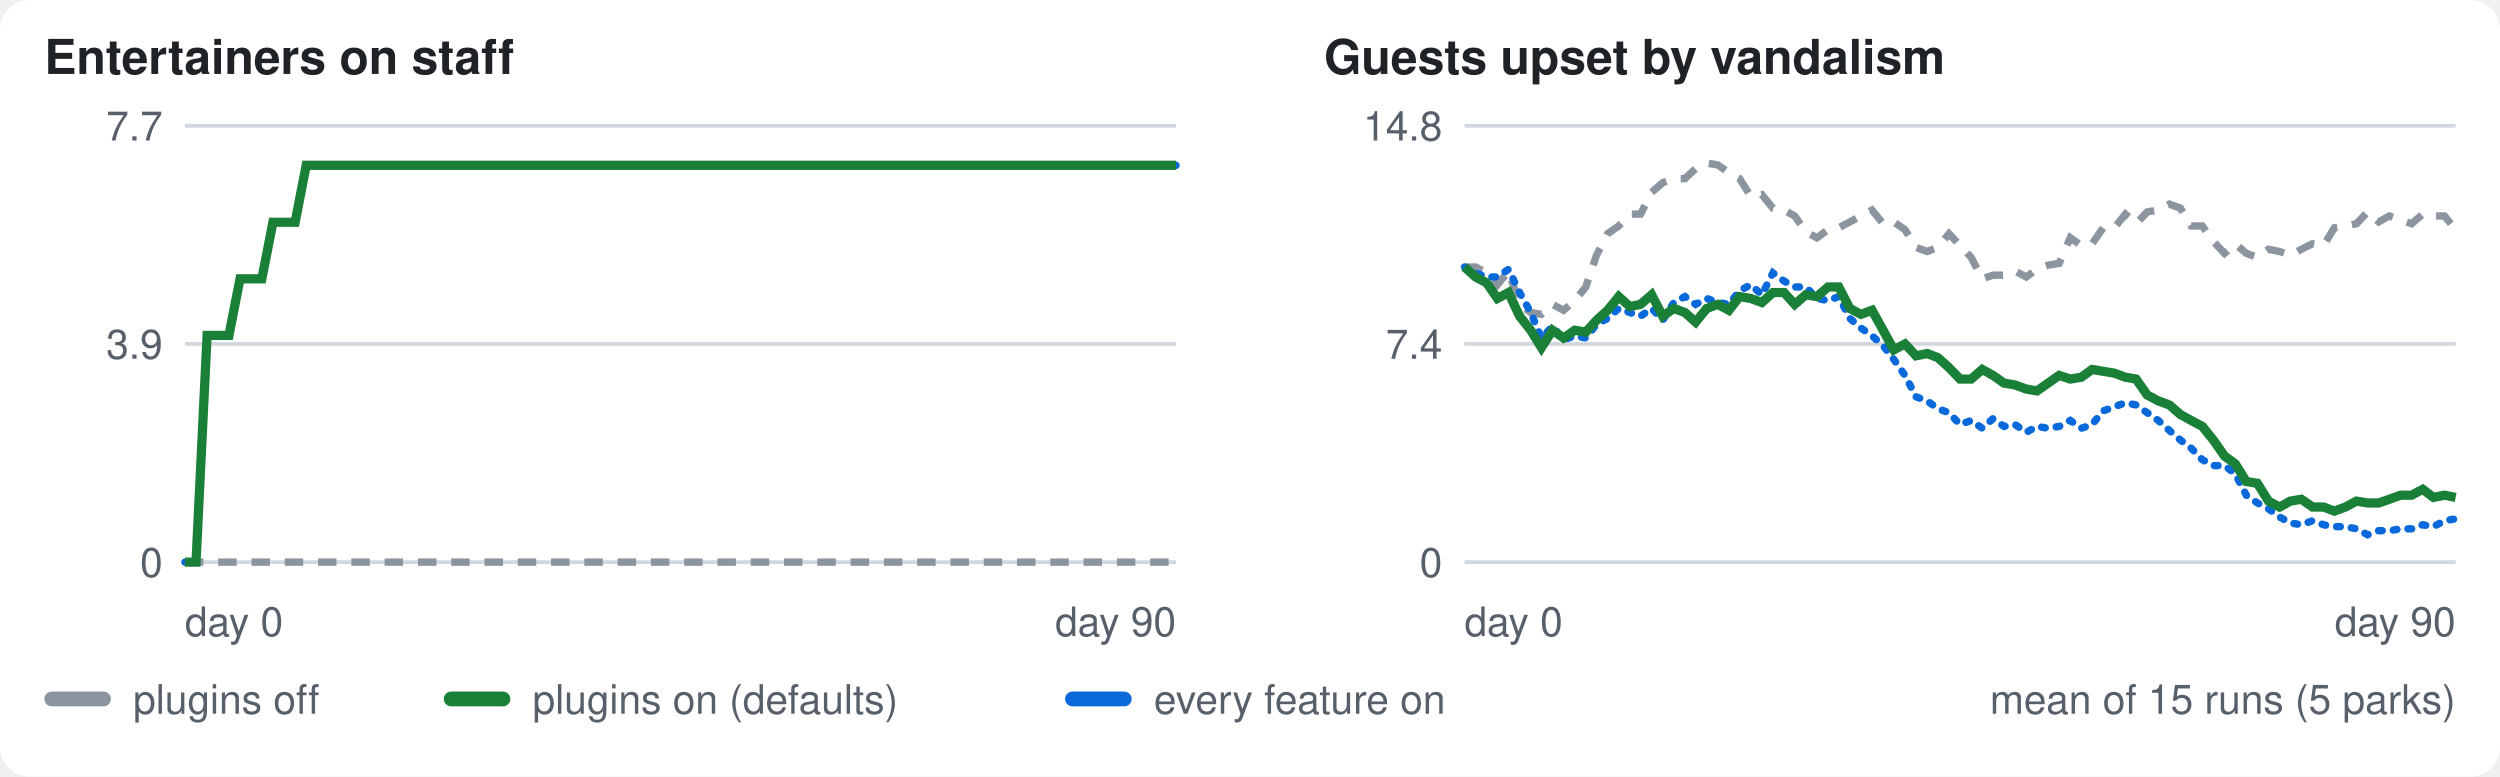
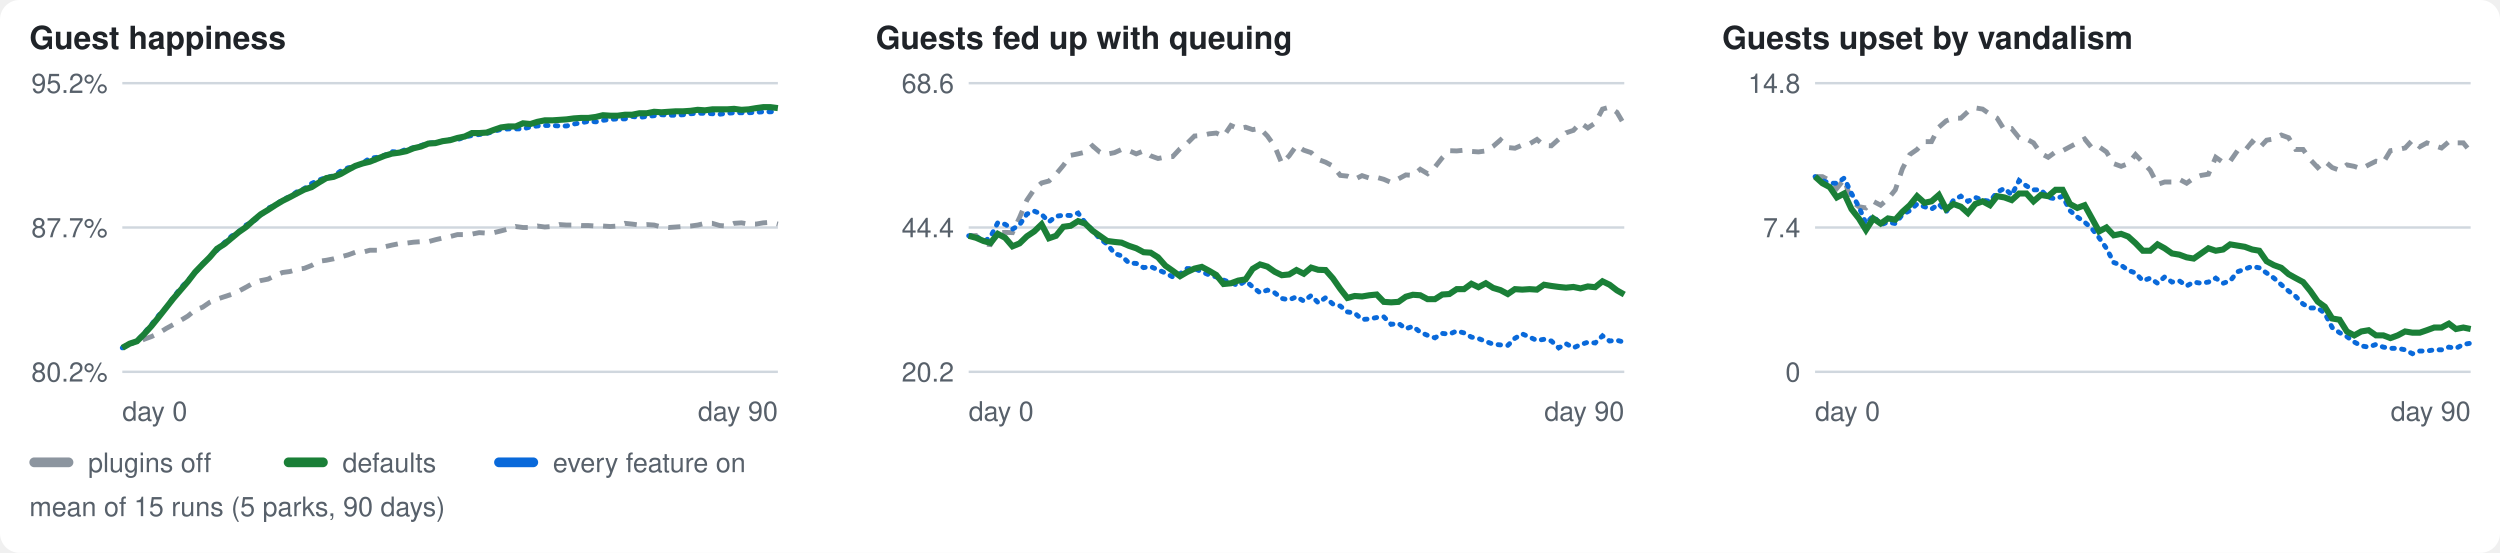
- <svg xmlns="http://www.w3.org/2000/svg" viewBox="0 0 676 210" width="676" height="210" font-family="-apple-system, Segoe UI, Helvetica, Arial, sans-serif">
+ <svg xmlns="http://www.w3.org/2000/svg" viewBox="0 0 1022 226" width="1022" height="226" font-family="-apple-system, Segoe UI, Helvetica, Arial, sans-serif">
  <style>
  .bg{fill:#ffffff} .ax{stroke:#d0d7de} .tx{fill:#57606a;font-size:11px} .tt{fill:#1f2328;font-size:13px;font-weight:600}
  .def{stroke:#1a7f37;fill:none;stroke-width:2.5} .all{stroke:#0969da;fill:none;stroke-width:2;stroke-dasharray:1 3;stroke-linecap:round}
  .off{stroke:#8c959f;fill:none;stroke-width:2;stroke-dasharray:5 4} .ldef{fill:#1a7f37} .lall{fill:#0969da} .loff{fill:#8c959f}
  @media (prefers-color-scheme: dark){ .bg{fill:#0d1117} .ax{stroke:#30363d} .tx{fill:#8b949e} .tt{fill:#e6edf3}
    .def{stroke:#3fb950} .ldef{fill:#3fb950} .all{stroke:#58a6ff} .lall{fill:#58a6ff} .off{stroke:#6e7681} .loff{fill:#6e7681} }
</style>
  <rect class="bg" width="100%" height="100%" rx="8" />
-   <text class="tt" x="12" y="20">Entertainers on staff</text>
+   <text class="tt" x="12" y="20">Guest happiness</text>
  <line class="ax" x1="50" x2="318" y1="152.0" y2="152.0" />
-   <text class="tx" x="44" y="156.0" text-anchor="end">0</text>
+   <text class="tx" x="44" y="156.0" text-anchor="end">80.2%</text>
  <line class="ax" x1="50" x2="318" y1="93.0" y2="93.0" />
-   <text class="tx" x="44" y="97.0" text-anchor="end">3.9</text>
+   <text class="tx" x="44" y="97.0" text-anchor="end">87.7%</text>
  <line class="ax" x1="50" x2="318" y1="34.0" y2="34.0" />
-   <text class="tx" x="44" y="38.0" text-anchor="end">7.7</text>
+   <text class="tx" x="44" y="38.0" text-anchor="end">95.2%</text>
  <text class="tx" x="50" y="172">day 0</text>
  <text class="tx" x="318" y="172" text-anchor="end">day 90</text>
-   <path class="off" d="M50.0,152.0L53.0,152.0L56.0,152.0L58.9,152.0L61.9,152.0L64.9,152.0L67.9,152.0L70.8,152.0L73.8,152.0L76.8,152.0L79.8,152.0L82.8,152.0L85.7,152.0L88.7,152.0L91.7,152.0L94.7,152.0L97.6,152.0L100.6,152.0L103.6,152.0L106.6,152.0L109.6,152.0L112.5,152.0L115.5,152.0L118.5,152.0L121.5,152.0L124.4,152.0L127.4,152.0L130.4,152.0L133.4,152.0L136.4,152.0L139.3,152.0L142.3,152.0L145.3,152.0L148.3,152.0L151.2,152.0L154.2,152.0L157.2,152.0L160.2,152.0L163.2,152.0L166.1,152.0L169.1,152.0L172.1,152.0L175.1,152.0L178.0,152.0L181.0,152.0L184.0,152.0L187.0,152.0L190.0,152.0L192.9,152.0L195.9,152.0L198.9,152.0L201.9,152.0L204.8,152.0L207.8,152.0L210.8,152.0L213.8,152.0L216.8,152.0L219.7,152.0L222.7,152.0L225.7,152.0L228.7,152.0L231.6,152.0L234.6,152.0L237.6,152.0L240.6,152.0L243.6,152.0L246.5,152.0L249.5,152.0L252.5,152.0L255.5,152.0L258.4,152.0L261.4,152.0L264.4,152.0L267.4,152.0L270.4,152.0L273.3,152.0L276.3,152.0L279.3,152.0L282.3,152.0L285.2,152.0L288.2,152.0L291.2,152.0L294.2,152.0L297.2,152.0L300.1,152.0L303.1,152.0L306.1,152.0L309.1,152.0L312.0,152.0L315.0,152.0L318.0,152.0" />
-   <path class="all" d="M50.0,152.0L53.0,152.0L56.0,90.7L58.9,90.7L61.9,90.7L64.9,75.4L67.9,75.4L70.8,75.4L73.8,60.1L76.8,60.1L79.8,60.1L82.8,44.7L85.7,44.7L88.7,44.7L91.7,44.7L94.7,44.7L97.6,44.7L100.6,44.7L103.6,44.7L106.6,44.7L109.6,44.7L112.5,44.7L115.5,44.7L118.5,44.7L121.5,44.7L124.4,44.7L127.4,44.7L130.4,44.7L133.4,44.7L136.4,44.7L139.3,44.7L142.3,44.7L145.3,44.7L148.3,44.7L151.2,44.7L154.2,44.7L157.2,44.7L160.2,44.7L163.2,44.7L166.1,44.7L169.1,44.7L172.1,44.7L175.1,44.7L178.0,44.7L181.0,44.7L184.0,44.7L187.0,44.7L190.0,44.7L192.9,44.7L195.9,44.7L198.9,44.7L201.9,44.7L204.8,44.7L207.8,44.7L210.8,44.7L213.8,44.7L216.8,44.7L219.7,44.7L222.7,44.7L225.7,44.7L228.7,44.7L231.6,44.7L234.6,44.7L237.6,44.7L240.6,44.7L243.6,44.7L246.5,44.7L249.5,44.7L252.5,44.7L255.5,44.7L258.4,44.7L261.4,44.7L264.4,44.7L267.4,44.7L270.4,44.7L273.3,44.7L276.3,44.7L279.3,44.7L282.3,44.7L285.2,44.7L288.2,44.7L291.2,44.7L294.2,44.7L297.2,44.7L300.1,44.7L303.1,44.7L306.1,44.7L309.1,44.7L312.0,44.7L315.0,44.7L318.0,44.7" />
-   <path class="def" d="M50.0,152.0L53.0,152.0L56.0,90.7L58.9,90.7L61.9,90.7L64.9,75.4L67.9,75.4L70.8,75.4L73.8,60.1L76.8,60.1L79.8,60.1L82.8,44.7L85.7,44.7L88.7,44.7L91.7,44.7L94.7,44.7L97.6,44.7L100.6,44.7L103.6,44.7L106.6,44.7L109.6,44.7L112.5,44.7L115.5,44.7L118.5,44.7L121.5,44.7L124.4,44.7L127.4,44.7L130.4,44.7L133.4,44.7L136.4,44.7L139.3,44.7L142.3,44.7L145.3,44.7L148.3,44.7L151.2,44.7L154.2,44.7L157.2,44.7L160.2,44.7L163.2,44.7L166.1,44.7L169.1,44.7L172.1,44.7L175.1,44.7L178.0,44.7L181.0,44.7L184.0,44.7L187.0,44.7L190.0,44.7L192.9,44.7L195.9,44.7L198.9,44.7L201.9,44.7L204.8,44.7L207.8,44.7L210.8,44.7L213.8,44.7L216.8,44.7L219.7,44.7L222.7,44.7L225.7,44.7L228.7,44.7L231.6,44.7L234.6,44.7L237.6,44.7L240.6,44.7L243.6,44.7L246.5,44.7L249.5,44.7L252.5,44.7L255.5,44.7L258.4,44.7L261.4,44.7L264.4,44.7L267.4,44.7L270.4,44.7L273.3,44.7L276.3,44.7L279.3,44.7L282.3,44.7L285.2,44.7L288.2,44.7L291.2,44.7L294.2,44.7L297.2,44.7L300.1,44.7L303.1,44.7L306.1,44.7L309.1,44.7L312.0,44.7L315.0,44.7L318.0,44.7" />
-   <text class="tt" x="358" y="20">Guests upset by vandalism</text>
+   <path class="off" d="M50.0,142.2L53.0,140.5L56.0,140.1L58.9,138.7L61.9,137.6L64.9,136.2L67.9,134.3L70.8,132.7L73.8,131.0L76.8,129.2L79.8,126.7L82.8,125.6L85.7,123.6L88.7,122.3L91.7,121.3L94.7,120.3L97.6,119.0L100.6,117.4L103.6,115.7L106.6,114.7L109.6,114.1L112.5,112.6L115.5,111.4L118.5,111.0L121.5,110.1L124.4,109.7L127.4,108.5L130.4,106.8L133.4,106.4L136.4,105.8L139.3,105.0L142.3,104.2L145.3,103.1L148.3,103.1L151.2,102.3L154.2,102.3L157.2,100.9L160.2,100.2L163.2,99.6L166.1,99.4L169.1,99.0L172.1,98.8L175.1,98.8L178.0,98.0L181.0,97.3L184.0,96.7L187.0,95.9L190.0,95.9L192.9,95.7L195.9,95.1L198.9,95.3L201.9,95.1L204.8,94.4L207.8,93.6L210.8,92.6L213.8,93.0L216.8,93.0L219.7,92.4L222.7,92.8L225.7,92.6L228.7,91.8L231.6,92.0L234.6,92.0L237.6,92.2L240.6,92.2L243.6,92.4L246.5,92.4L249.5,92.6L252.5,92.4L255.5,91.3L258.4,91.6L261.4,92.0L264.4,91.8L267.4,92.0L270.4,92.8L273.3,93.0L276.3,92.8L279.3,92.6L282.3,92.4L285.2,92.0L288.2,91.3L291.2,91.3L294.2,92.2L297.2,92.4L300.1,91.3L303.1,91.1L306.1,91.6L309.1,91.6L312.0,91.1L315.0,90.9L318.0,91.6" />
+   <path class="all" d="M50.0,142.2L53.0,140.5L56.0,139.5L58.9,136.2L61.9,132.7L64.9,128.9L67.9,125.8L70.8,121.7L73.8,117.8L76.8,114.7L79.8,111.4L82.8,107.9L85.7,105.2L88.7,102.3L91.7,99.2L94.7,96.5L97.6,94.7L100.6,92.0L103.6,90.5L106.6,88.0L109.6,85.1L112.5,83.9L115.5,81.6L118.5,80.4L121.5,78.3L124.4,77.1L127.4,75.0L130.4,73.6L133.4,72.5L136.4,71.9L139.3,69.9L142.3,68.6L145.3,68.0L148.3,66.6L151.2,64.7L154.2,64.3L157.2,63.5L160.2,62.0L163.2,62.2L166.1,61.0L169.1,60.4L172.1,59.5L175.1,58.5L178.0,58.3L181.0,57.7L184.0,57.1L187.0,57.1L190.0,56.0L192.9,55.4L195.9,55.0L198.9,54.6L201.9,53.7L204.8,52.9L207.8,52.7L210.8,52.7L213.8,52.7L216.8,51.9L219.7,51.5L222.7,51.3L225.7,51.3L228.7,51.5L231.6,51.5L234.6,50.7L237.6,50.2L240.6,49.6L243.6,49.8L246.5,49.2L249.5,48.8L252.5,48.6L255.5,48.6L258.4,47.6L261.4,48.0L264.4,47.6L267.4,47.3L270.4,46.9L273.3,47.1L276.3,47.1L279.3,46.9L282.3,46.5L285.2,46.3L288.2,46.3L291.2,46.5L294.2,46.7L297.2,46.3L300.1,46.1L303.1,46.1L306.1,46.1L309.1,45.9L312.0,45.7L315.0,45.7L318.0,45.5" />
+   <path class="def" d="M50.0,142.2L53.0,140.5L56.0,139.5L58.9,136.6L61.9,133.3L64.9,129.6L67.9,125.8L70.8,122.1L73.8,118.6L76.8,115.1L79.8,111.2L82.8,108.1L85.7,105.2L88.7,101.7L91.7,99.8L94.7,97.3L97.6,94.9L100.6,92.8L103.6,90.1L106.6,87.6L109.6,85.8L112.5,83.9L115.5,82.1L118.5,80.6L121.5,79.0L124.4,77.5L127.4,76.5L130.4,74.6L133.4,72.8L136.4,72.3L139.3,71.1L142.3,69.4L145.3,67.8L148.3,66.8L151.2,66.1L154.2,64.9L157.2,63.7L160.2,62.8L163.2,62.4L166.1,61.8L169.1,60.6L172.1,59.9L175.1,58.7L178.0,58.5L181.0,57.7L184.0,57.3L187.0,56.4L190.0,55.8L192.9,54.4L195.9,54.4L198.9,54.2L201.9,53.1L204.8,52.1L207.8,51.7L210.8,51.7L213.8,50.4L216.8,50.7L219.7,49.8L222.7,49.2L225.7,49.2L228.7,49.0L231.6,48.8L234.6,48.4L237.6,48.2L240.6,48.2L243.6,47.8L246.5,47.1L249.5,47.3L252.5,47.3L255.5,46.9L258.4,46.9L261.4,46.3L264.4,46.3L267.4,45.7L270.4,45.9L273.3,45.7L276.3,45.5L279.3,45.5L282.3,45.3L285.2,44.9L288.2,45.1L291.2,44.7L294.2,44.7L297.2,44.7L300.1,44.5L303.1,44.9L306.1,44.7L309.1,44.2L312.0,43.8L315.0,43.8L318.0,44.2" />
+   <text class="tt" x="358" y="20">Guests fed up with queuing</text>
  <line class="ax" x1="396" x2="664" y1="152.0" y2="152.0" />
-   <text class="tx" x="390" y="156.0" text-anchor="end">0</text>
+   <text class="tx" x="390" y="156.0" text-anchor="end">20.2</text>
  <line class="ax" x1="396" x2="664" y1="93.0" y2="93.0" />
-   <text class="tx" x="390" y="97.0" text-anchor="end">7.4</text>
+   <text class="tx" x="390" y="97.0" text-anchor="end">44.4</text>
  <line class="ax" x1="396" x2="664" y1="34.0" y2="34.0" />
-   <text class="tx" x="390" y="38.0" text-anchor="end">14.8</text>
+   <text class="tx" x="390" y="38.0" text-anchor="end">68.6</text>
  <text class="tx" x="396" y="172">day 0</text>
  <text class="tx" x="664" y="172" text-anchor="end">day 90</text>
-   <path class="off" d="M396.0,72.2L399.0,72.2L402.0,73.8L404.9,77.0L407.9,73.3L410.9,82.3L413.9,84.5L416.8,85.0L419.8,82.3L422.8,83.9L425.8,81.3L428.8,77.6L431.7,69.0L434.7,63.2L437.7,61.1L440.7,57.9L443.6,57.9L446.6,52.0L449.6,49.4L452.6,48.3L455.6,48.3L458.5,45.6L461.5,44.1L464.5,44.6L467.5,46.7L470.4,48.3L473.4,53.1L476.4,52.6L479.4,56.3L482.4,56.8L485.3,58.4L488.3,62.7L491.3,64.3L494.3,62.1L497.2,61.6L500.2,60.0L503.2,58.4L506.2,56.8L509.2,60.5L512.1,60.0L515.1,62.1L518.1,66.9L521.1,68.0L524.0,66.9L527.0,63.2L530.0,66.4L533.0,69.6L536.0,75.4L538.9,74.4L541.9,74.4L544.9,73.3L547.9,74.9L550.8,72.8L553.8,71.7L556.8,71.2L559.8,64.3L562.8,66.4L565.7,65.9L568.7,61.6L571.7,61.6L574.7,57.9L577.6,60.5L580.6,57.3L583.6,56.8L586.6,55.2L589.6,56.3L592.5,61.1L595.5,61.1L598.5,65.3L601.5,68.5L604.4,65.9L607.4,68.5L610.4,69.6L613.4,67.4L616.4,68.0L619.3,69.0L622.3,67.4L625.3,65.9L628.3,66.4L631.2,61.6L634.2,61.1L637.2,60.5L640.2,57.3L643.2,60.0L646.1,58.4L649.1,59.5L652.1,60.5L655.1,57.9L658.0,58.4L661.0,58.4L664.0,62.1" />
-   <path class="all" d="M396.0,72.2L399.0,73.8L402.0,74.9L404.9,74.9L407.9,72.8L410.9,79.1L413.9,84.5L416.8,91.4L419.8,88.2L422.8,91.9L425.8,90.8L428.8,91.4L431.7,87.7L434.7,86.1L437.7,83.4L440.7,84.5L443.6,85.5L446.6,83.4L449.6,86.6L452.6,81.8L455.6,80.2L458.5,82.3L461.5,80.7L464.5,81.8L467.5,82.3L470.4,78.6L473.4,77.0L476.4,79.7L479.4,73.8L482.4,76.0L485.3,77.6L488.3,77.6L491.3,80.7L494.3,81.3L497.2,80.2L500.2,86.1L503.2,88.7L506.2,90.8L509.2,93.5L512.1,97.2L515.1,101.5L518.1,107.3L521.1,108.4L524.0,110.5L527.0,111.6L530.0,114.8L533.0,113.7L536.0,115.8L538.9,113.2L541.9,115.3L544.9,114.8L547.9,116.9L550.8,115.3L553.8,115.8L556.8,115.3L559.8,113.7L562.8,115.8L565.7,114.8L568.7,111.1L571.7,110.0L574.7,108.9L577.6,109.5L580.6,111.6L583.6,113.7L586.6,116.4L589.6,119.0L592.5,121.2L595.5,124.3L598.5,125.9L601.5,125.9L604.4,128.1L607.4,133.9L610.4,136.0L613.4,137.6L616.4,139.8L619.3,141.4L622.3,141.9L625.3,140.8L628.3,141.9L631.2,142.4L634.2,142.4L637.2,143.0L640.2,144.6L643.2,143.5L646.1,143.5L649.1,143.0L652.1,143.0L655.1,141.9L658.0,142.4L661.0,140.8L664.0,140.3" />
-   <path class="def" d="M396.0,72.2L399.0,74.9L402.0,76.5L404.9,80.7L407.9,79.1L410.9,85.5L413.9,89.3L416.8,94.0L419.8,89.3L422.8,91.4L425.8,89.3L428.8,89.8L431.7,86.6L434.7,83.9L437.7,80.2L440.7,82.9L443.6,82.3L446.6,79.7L449.6,85.5L452.6,83.4L455.6,84.5L458.5,87.1L461.5,83.4L464.5,82.3L467.5,83.9L470.4,80.2L473.4,80.7L476.4,81.8L479.4,79.1L482.4,79.1L485.3,82.3L488.3,79.7L491.3,80.2L494.3,77.6L497.2,77.6L500.2,83.4L503.2,85.0L506.2,83.9L509.2,89.3L512.1,94.6L515.1,93.0L518.1,96.2L521.1,95.6L524.0,96.7L527.0,99.4L530.0,102.5L533.0,102.5L536.0,99.9L538.9,101.5L541.9,103.6L544.9,104.1L547.9,105.2L550.8,105.7L553.8,103.6L556.8,101.5L559.8,102.5L562.8,102.0L565.7,99.9L568.7,100.4L571.7,100.9L574.7,102.0L577.6,102.5L580.6,106.8L583.6,108.4L586.6,109.5L589.6,112.1L592.5,113.7L595.5,115.3L598.5,119.0L601.5,123.3L604.4,125.4L607.4,130.2L610.4,130.7L613.4,135.5L616.4,137.1L619.3,135.5L622.3,135.0L625.3,137.1L628.3,137.1L631.2,138.2L634.2,137.1L637.2,135.5L640.2,136.0L643.2,136.0L646.1,135.0L649.1,133.9L652.1,133.9L655.1,132.3L658.0,134.5L661.0,133.9L664.0,134.5" />
+   <path class="off" d="M396.0,96.4L399.0,96.3L402.0,99.7L404.9,100.0L407.9,95.1L410.9,95.0L413.9,95.1L416.8,88.9L419.8,81.8L422.8,77.4L425.8,74.8L428.8,74.0L431.7,71.2L434.7,67.6L437.7,63.5L440.7,62.9L443.6,62.2L446.6,59.6L449.6,62.2L452.6,63.0L455.6,62.4L458.5,61.1L461.5,61.6L464.5,62.9L467.5,61.7L470.4,63.7L473.4,64.8L476.4,64.2L479.4,64.0L482.4,60.8L485.3,58.6L488.3,55.6L491.3,55.4L494.3,54.7L497.2,54.4L500.2,55.7L503.2,51.3L506.2,52.6L509.2,52.0L512.1,53.0L515.1,52.5L518.1,55.6L521.1,59.8L524.0,66.8L527.0,63.7L530.0,59.5L533.0,61.4L536.0,62.4L538.9,65.2L541.9,66.3L544.9,67.9L547.9,71.7L550.8,72.0L553.8,73.3L556.8,71.8L559.8,72.8L562.8,72.5L565.7,73.3L568.7,74.6L571.7,73.1L574.7,71.5L577.6,71.7L580.6,69.2L583.6,71.0L586.6,68.3L589.6,64.5L592.5,61.6L595.5,61.7L598.5,61.4L601.5,61.9L604.4,62.1L607.4,61.7L610.4,59.8L613.4,57.2L616.4,60.3L619.3,60.6L622.3,59.3L625.3,58.8L628.3,57.0L631.2,59.5L634.2,59.6L637.2,56.9L640.2,54.3L643.2,53.3L646.1,50.2L649.1,52.3L652.1,50.3L655.1,44.6L658.0,43.8L661.0,45.9L664.0,51.0" />
+   <path class="all" d="M396.0,96.4L399.0,96.4L402.0,99.0L404.9,96.9L407.9,91.0L410.9,91.7L413.9,93.7L416.8,91.9L419.8,87.5L422.8,86.3L425.8,87.6L428.8,90.7L431.7,88.4L434.7,88.0L437.7,88.1L440.7,87.1L443.6,91.0L446.6,94.1L449.6,97.6L452.6,99.8L455.6,103.6L458.5,104.6L461.5,107.5L464.5,107.7L467.5,109.4L470.4,109.0L473.4,110.3L476.4,111.6L479.4,113.2L482.4,111.9L485.3,109.8L488.3,109.8L491.3,111.1L494.3,112.4L497.2,113.2L500.2,114.5L503.2,115.5L506.2,116.8L509.2,114.8L512.1,117.3L515.1,119.7L518.1,118.6L521.1,119.7L524.0,122.0L527.0,122.6L530.0,121.3L533.0,123.1L536.0,120.8L538.9,123.8L541.9,121.7L544.9,124.3L547.9,125.1L550.8,127.5L553.8,128.0L556.8,130.6L559.8,130.4L562.8,129.8L565.7,129.5L568.7,132.6L571.7,132.2L574.7,134.4L577.6,133.4L580.6,135.8L583.6,137.1L586.6,138.1L589.6,136.3L592.5,136.6L595.5,135.3L598.5,136.1L601.5,137.8L604.4,138.4L607.4,139.6L610.4,140.7L613.4,141.0L616.4,141.2L619.3,138.3L622.3,136.5L625.3,137.8L628.3,139.2L631.2,138.7L634.2,139.4L637.2,142.2L640.2,140.5L643.2,142.2L646.1,140.9L649.1,139.9L652.1,140.2L655.1,137.3L658.0,139.4L661.0,139.1L664.0,139.9" />
+   <path class="def" d="M396.0,96.4L399.0,97.2L402.0,98.5L404.9,99.3L407.9,95.6L410.9,97.2L413.9,100.7L416.8,99.5L419.8,96.6L422.8,94.6L425.8,91.7L428.8,97.4L431.7,96.4L434.7,92.7L437.7,92.3L440.7,90.4L443.6,91.4L446.6,94.3L449.6,96.4L452.6,98.5L455.6,98.9L458.5,99.2L461.5,100.5L464.5,101.5L467.5,103.1L470.4,103.3L473.4,105.2L476.4,108.6L479.4,110.7L482.4,112.9L485.3,111.2L488.3,109.8L491.3,109.1L494.3,110.7L497.2,112.4L500.2,116.1L503.2,115.8L506.2,114.7L509.2,114.2L512.1,109.9L515.1,108.1L518.1,109.0L521.1,111.1L524.0,112.5L527.0,112.2L530.0,110.4L533.0,111.9L536.0,109.4L538.9,110.3L541.9,110.4L544.9,113.8L547.9,118.1L550.8,121.8L553.8,121.0L556.8,121.2L559.8,120.7L562.8,120.4L565.7,123.4L568.7,123.6L571.7,123.4L574.7,121.3L577.6,120.5L580.6,120.7L583.6,122.3L586.6,122.3L589.6,120.4L592.5,120.2L595.5,118.2L598.5,118.2L601.5,116.0L604.4,117.4L607.4,115.8L610.4,117.7L613.4,118.6L616.4,120.2L619.3,118.2L622.3,118.4L625.3,118.2L628.3,118.4L631.2,116.4L634.2,116.9L637.2,117.3L640.2,117.6L643.2,117.3L646.1,117.9L649.1,117.1L652.1,117.4L655.1,115.0L658.0,116.4L661.0,118.7L664.0,120.4" />
+   <text class="tt" x="704" y="20">Guests upset by vandalism</text>
+   <line class="ax" x1="742" x2="1010" y1="152.0" y2="152.0" />
+   <text class="tx" x="736" y="156.0" text-anchor="end">0</text>
+   <line class="ax" x1="742" x2="1010" y1="93.0" y2="93.0" />
+   <text class="tx" x="736" y="97.0" text-anchor="end">7.4</text>
+   <line class="ax" x1="742" x2="1010" y1="34.0" y2="34.0" />
+   <text class="tx" x="736" y="38.0" text-anchor="end">14.8</text>
+   <text class="tx" x="742" y="172">day 0</text>
+   <text class="tx" x="1010" y="172" text-anchor="end">day 90</text>
+   <path class="off" d="M742.0,72.2L745.0,72.2L748.0,73.8L750.9,77.0L753.9,73.3L756.9,82.3L759.9,84.5L762.8,85.0L765.8,82.3L768.8,83.9L771.8,81.3L774.8,77.6L777.7,69.0L780.7,63.2L783.7,61.1L786.7,57.9L789.6,57.9L792.6,52.0L795.6,49.4L798.6,48.3L801.6,48.3L804.5,45.6L807.5,44.1L810.5,44.6L813.5,46.7L816.4,48.3L819.4,53.1L822.4,52.6L825.4,56.3L828.4,56.8L831.3,58.4L834.3,62.7L837.3,64.3L840.3,62.1L843.2,61.6L846.2,60.0L849.2,58.4L852.2,56.8L855.2,60.5L858.1,60.0L861.1,62.1L864.1,66.9L867.1,68.0L870.0,66.9L873.0,63.2L876.0,66.4L879.0,69.6L882.0,75.4L884.9,74.4L887.9,74.4L890.9,73.3L893.9,74.9L896.8,72.8L899.8,71.7L902.8,71.2L905.8,64.3L908.8,66.4L911.7,65.9L914.7,61.6L917.7,61.6L920.7,57.9L923.6,60.5L926.6,57.3L929.6,56.8L932.6,55.2L935.6,56.3L938.5,61.1L941.5,61.1L944.5,65.3L947.5,68.5L950.4,65.9L953.4,68.5L956.4,69.6L959.4,67.4L962.4,68.0L965.3,69.0L968.3,67.4L971.3,65.9L974.3,66.4L977.2,61.6L980.2,61.1L983.2,60.5L986.2,57.3L989.2,60.0L992.1,58.4L995.1,59.5L998.1,60.5L1001.1,57.9L1004.0,58.4L1007.0,58.4L1010.0,62.1" />
+   <path class="all" d="M742.0,72.2L745.0,73.8L748.0,74.9L750.9,74.9L753.9,72.8L756.9,79.1L759.9,84.5L762.8,91.4L765.8,88.2L768.8,91.9L771.8,90.8L774.8,91.4L777.7,87.7L780.7,86.1L783.7,83.4L786.7,84.5L789.6,85.5L792.6,83.4L795.6,86.6L798.6,81.8L801.6,80.2L804.5,82.3L807.5,80.7L810.5,81.8L813.5,82.3L816.4,78.6L819.4,77.0L822.4,79.7L825.4,73.8L828.4,76.0L831.3,77.6L834.3,77.6L837.3,80.7L840.3,81.3L843.2,80.2L846.2,86.1L849.2,88.7L852.2,90.8L855.2,93.5L858.1,97.2L861.1,101.5L864.1,107.3L867.1,108.4L870.0,110.5L873.0,111.6L876.0,114.8L879.0,113.7L882.0,115.8L884.9,113.2L887.9,115.3L890.9,114.8L893.9,116.9L896.8,115.3L899.8,115.8L902.8,115.3L905.8,113.7L908.8,115.8L911.7,114.8L914.7,111.1L917.7,110.0L920.7,108.9L923.6,109.5L926.6,111.6L929.6,113.7L932.6,116.4L935.6,119.0L938.5,121.2L941.5,124.3L944.5,125.9L947.5,125.9L950.4,128.1L953.4,133.9L956.4,136.0L959.4,137.6L962.4,139.8L965.3,141.4L968.3,141.9L971.3,140.8L974.3,141.9L977.2,142.4L980.2,142.4L983.2,143.0L986.2,144.6L989.2,143.5L992.1,143.5L995.1,143.0L998.1,143.0L1001.1,141.9L1004.0,142.4L1007.0,140.8L1010.0,140.3" />
+   <path class="def" d="M742.0,72.2L745.0,74.9L748.0,76.5L750.9,80.7L753.9,79.1L756.9,85.5L759.9,89.3L762.8,94.0L765.8,89.3L768.8,91.4L771.8,89.3L774.8,89.8L777.7,86.6L780.7,83.9L783.7,80.2L786.7,82.9L789.6,82.3L792.6,79.7L795.6,85.5L798.6,83.4L801.6,84.5L804.5,87.1L807.5,83.4L810.5,82.3L813.5,83.9L816.4,80.2L819.4,80.7L822.4,81.8L825.4,79.1L828.4,79.1L831.3,82.3L834.3,79.7L837.3,80.2L840.3,77.6L843.2,77.6L846.2,83.4L849.2,85.0L852.2,83.9L855.2,89.3L858.1,94.6L861.1,93.0L864.1,96.2L867.1,95.6L870.0,96.7L873.0,99.4L876.0,102.5L879.0,102.5L882.0,99.9L884.9,101.5L887.9,103.6L890.9,104.1L893.9,105.2L896.8,105.7L899.8,103.6L902.8,101.5L905.8,102.5L908.8,102.0L911.7,99.9L914.7,100.4L917.7,100.9L920.7,102.0L923.6,102.5L926.6,106.8L929.6,108.4L932.6,109.5L935.6,112.1L938.5,113.7L941.5,115.3L944.5,119.0L947.5,123.3L950.4,125.4L953.4,130.2L956.4,130.7L959.4,135.5L962.4,137.1L965.3,135.5L968.3,135.0L971.3,137.1L974.3,137.1L977.2,138.2L980.2,137.1L983.2,135.5L986.2,136.0L989.2,136.0L992.1,135.0L995.1,133.9L998.1,133.9L1001.1,132.3L1004.0,134.5L1007.0,133.9L1010.0,134.5" />
  <rect class="loff" x="12" y="187" width="18" height="4" rx="2" />
  <text class="tx" x="36" y="193">plugins off</text>
-   <rect class="ldef" x="120" y="187" width="18" height="4" rx="2" />
-   <text class="tx" x="144" y="193">plugins on (defaults)</text>
-   <rect class="lall" x="288" y="187" width="18" height="4" rx="2" />
-   <text class="tx" x="312" y="193">every feature on</text>
-   <text class="tx" x="664" y="193" text-anchor="end">mean of 15 runs (5 parks)</text>
+   <rect class="ldef" x="116" y="187" width="18" height="4" rx="2" />
+   <text class="tx" x="140" y="193">defaults</text>
+   <rect class="lall" x="202" y="187" width="18" height="4" rx="2" />
+   <text class="tx" x="226" y="193">every feature on</text>
+   <text class="tx" x="12" y="211">mean of 15 runs (5 parks, 90 days)</text>
</svg>
